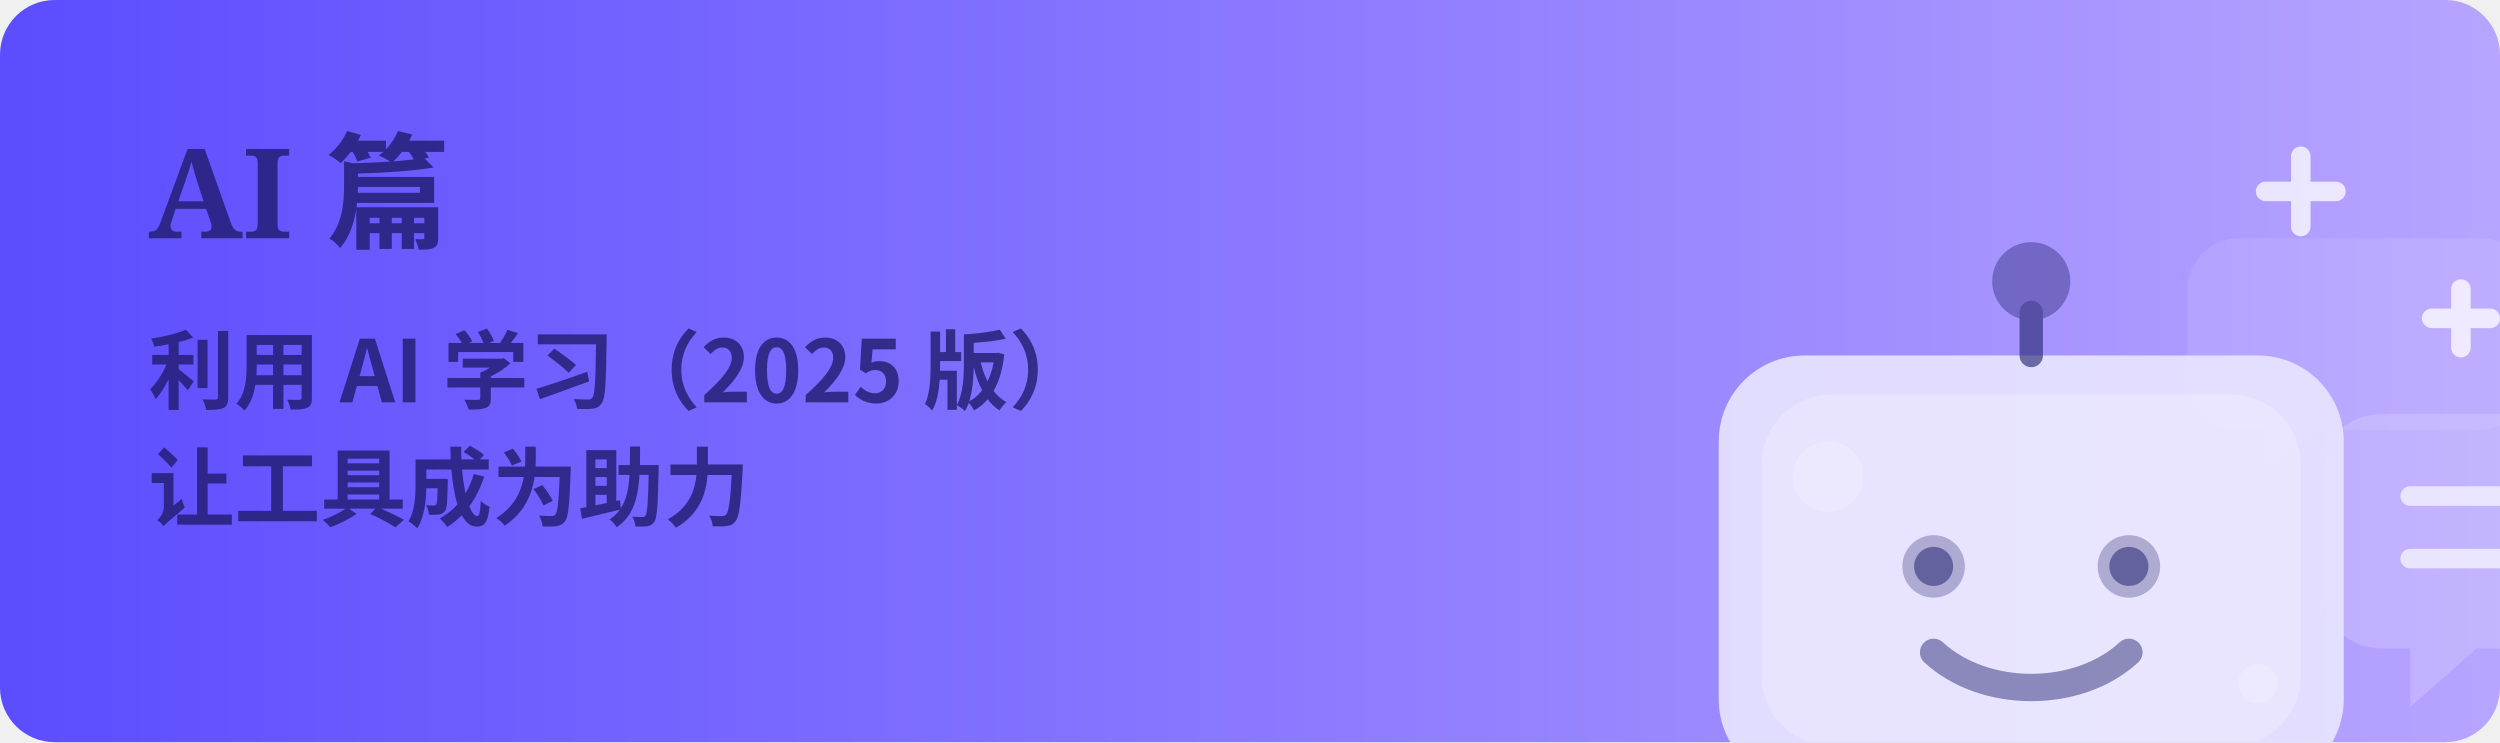
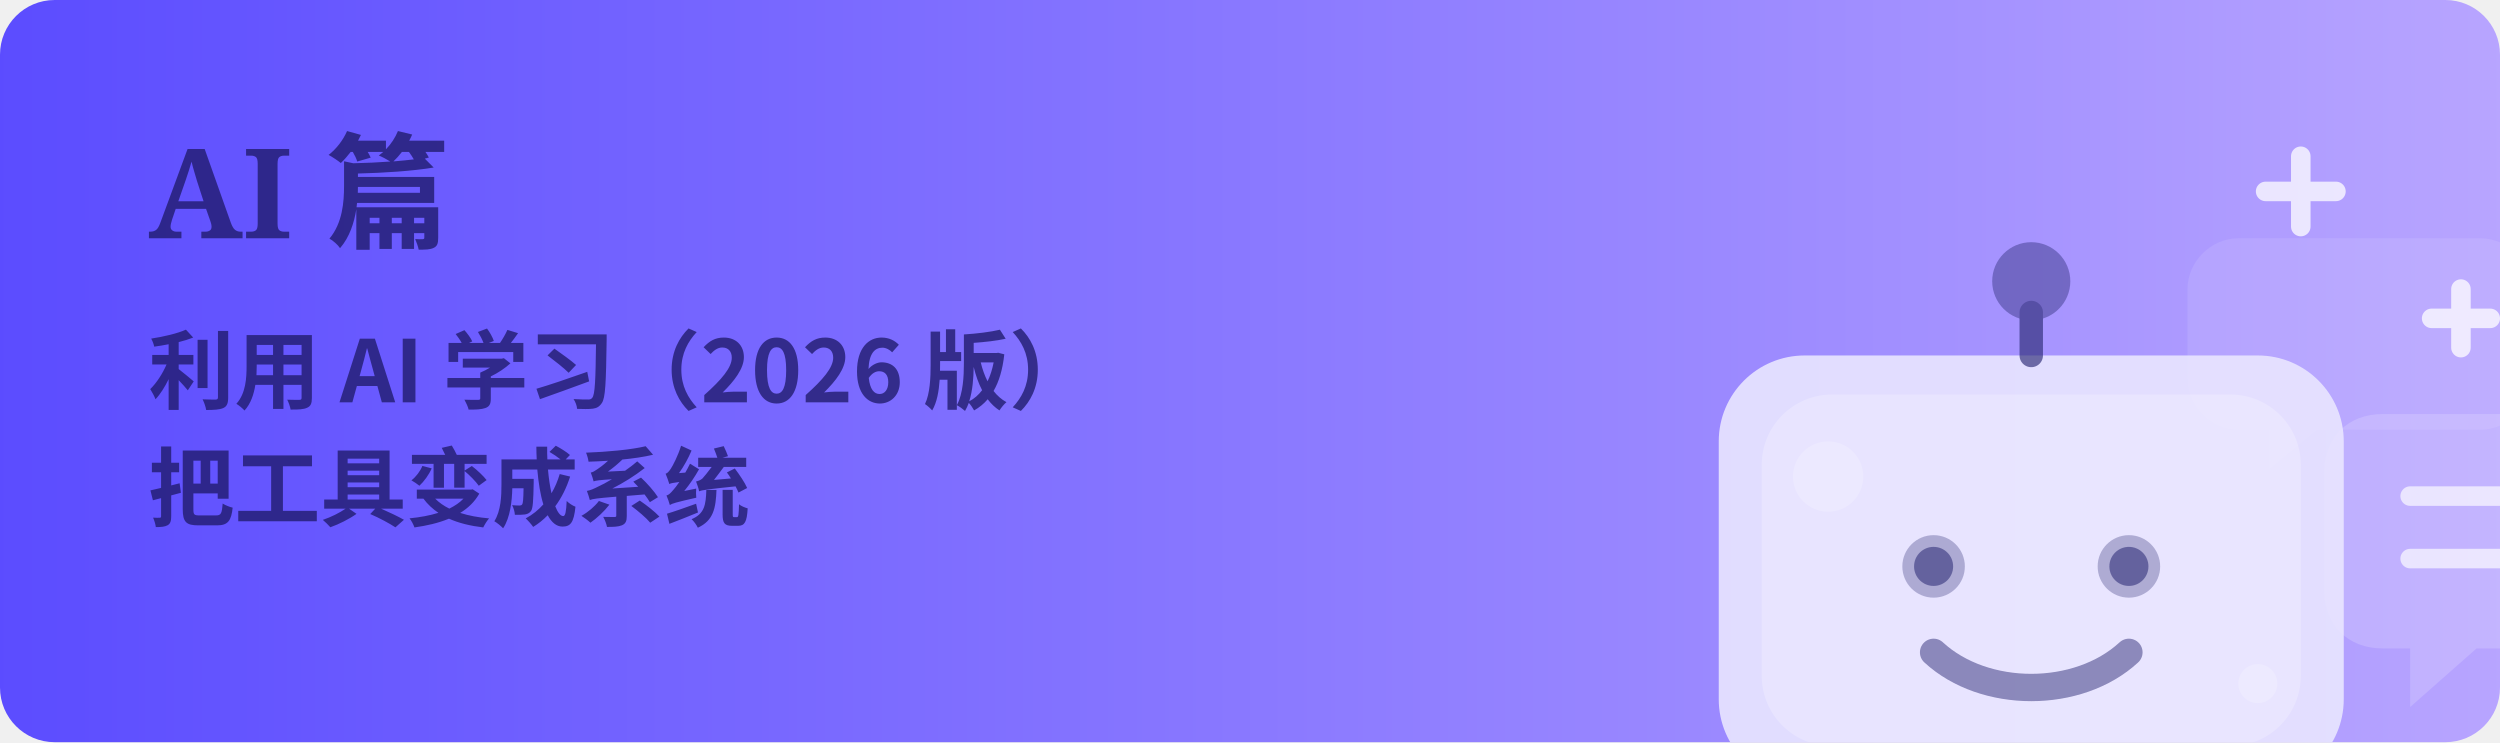
- <svg xmlns="http://www.w3.org/2000/svg" width="1280" height="380" viewBox="0 0 1280 380" role="img" aria-label="AI 篇 利用 AI 学习（2025 版） 让工具成为助力">
+ <svg xmlns="http://www.w3.org/2000/svg" width="1280" height="380" viewBox="0 0 1280 380" role="img" aria-label="AI 篇 利用 AI 学习（2026 版） 把工具变成系统">
  <defs>
    <linearGradient id="bg" x1="0" y1="0" x2="1" y2="0">
      <stop offset="0" stop-color="#5b4cff" />
      <stop offset="1" stop-color="#b8a5ff" />
    </linearGradient>
    <clipPath id="clip">
      <rect x="0" y="0" width="1280" height="380" rx="28" />
    </clipPath>
  </defs>
  <g clip-path="url(#clip)">
    <rect x="0" y="0" width="1280" height="380" fill="url(#bg)" />
    <g fill="#1f1a6a" opacity="0.78">
      <text x="76" y="122" font-size="64" font-weight="700" font-family="Noto Serif SC, Songti SC, SimSun, serif">AI 篇</text>
-       <text x="76" y="206" font-size="44" font-weight="600" font-family="PingFang SC, Microsoft YaHei, Noto Sans CJK SC, Arial, sans-serif">利用 AI 学习（2025 版）</text>
-       <text x="76" y="266" font-size="44" font-weight="600" font-family="PingFang SC, Microsoft YaHei, Noto Sans CJK SC, Arial, sans-serif">让工具成为助力</text>
+       <text x="76" y="206" font-size="44" font-weight="600" font-family="PingFang SC, Microsoft YaHei, Noto Sans CJK SC, Arial, sans-serif">利用 AI 学习（2026 版）</text>
+       <text x="76" y="266" font-size="44" font-weight="600" font-family="PingFang SC, Microsoft YaHei, Noto Sans CJK SC, Arial, sans-serif">把工具变成系统</text>
    </g>
    <g transform="translate(840 62)">
      <g stroke="#ffffff" stroke-width="10" stroke-linecap="round" opacity="0.75">
        <path d="M338 18 V54" />
        <path d="M320 36 H356" />
        <path d="M420 86 V116" />
        <path d="M405 101 H435" />
      </g>
      <g opacity="0.95">
        <g transform="translate(350 150)">
          <path d="M0 30 C0 12, 12 0, 30 0 H190 C208 0, 220 12, 220 30 V90 C220 108, 208 120, 190 120 H78 L44 150 V120 H30 C12 120, 0 108, 0 90 Z" fill="#ffffff" opacity="0.18" />
          <g stroke="#ffffff" stroke-width="10" stroke-linecap="round" opacity="0.7">
            <path d="M44 42 H160" />
            <path d="M44 74 H128" />
          </g>
        </g>
        <g transform="translate(280 60)" opacity="0.55">
          <path d="M0 26 C0 12, 12 0, 26 0 H150 C164 0, 176 12, 176 26 V72 C176 86, 164 98, 150 98 H66 L42 118 V98 H26 C12 98, 0 86, 0 72 Z" fill="#ffffff" opacity="0.18" />
        </g>
      </g>
      <g transform="translate(0 120)">
        <rect x="40" y="0" width="320" height="220" rx="44" fill="#e9e6ff" opacity="0.9" />
        <rect x="62" y="20" width="276" height="180" rx="36" fill="#ffffff" opacity="0.22" />
        <g fill="none" stroke="#2b2a74" stroke-width="12" stroke-linecap="round" stroke-linejoin="round" opacity="0.65">
          <path d="M200 -22 V0" />
          <circle cx="200" cy="-38" r="14" fill="#2b2a74" opacity="0.65" />
        </g>
        <g opacity="0.9">
          <circle cx="150" cy="108" r="16" fill="#2b2a74" opacity="0.35" />
          <circle cx="250" cy="108" r="16" fill="#2b2a74" opacity="0.35" />
          <circle cx="150" cy="108" r="10" fill="#2b2a74" opacity="0.65" />
          <circle cx="250" cy="108" r="10" fill="#2b2a74" opacity="0.65" />
          <path d="M150 152 C 176 176, 224 176, 250 152" fill="none" stroke="#2b2a74" stroke-width="14" stroke-linecap="round" opacity="0.55" />
        </g>
        <g fill="#ffffff" opacity="0.18">
          <circle cx="96" cy="62" r="18" />
          <circle cx="316" cy="168" r="10" />
        </g>
      </g>
    </g>
  </g>
</svg>
